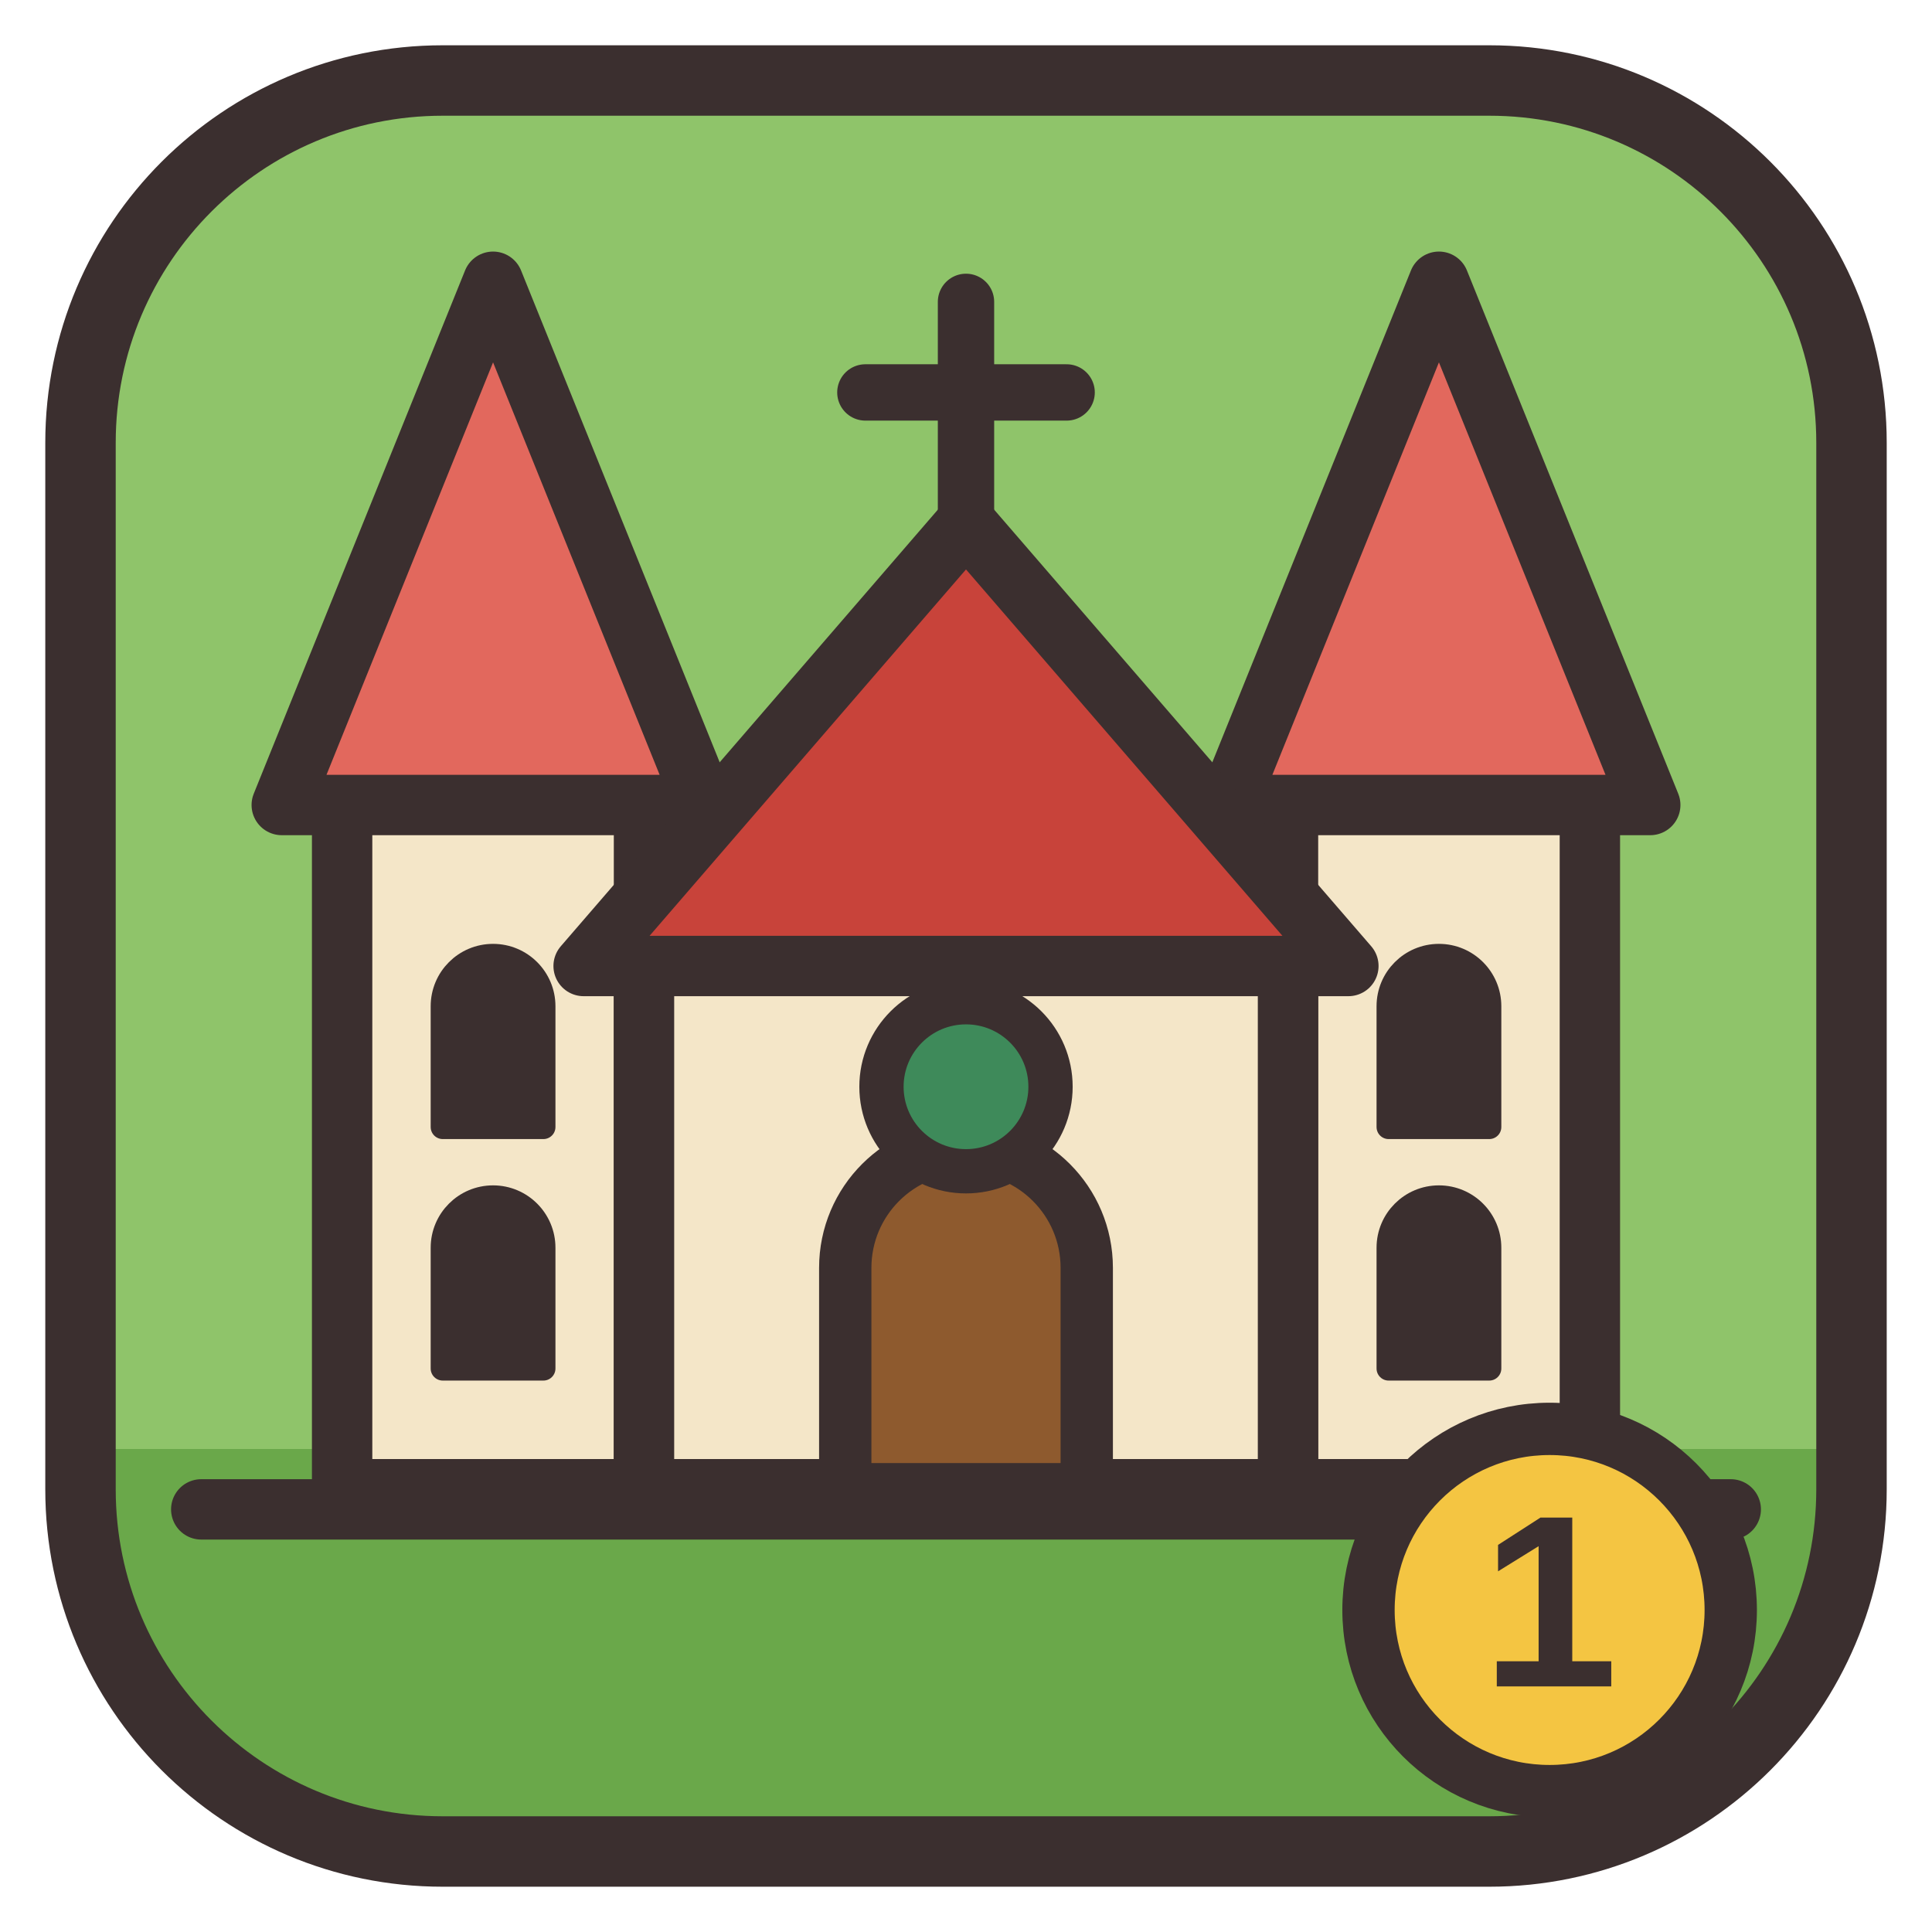
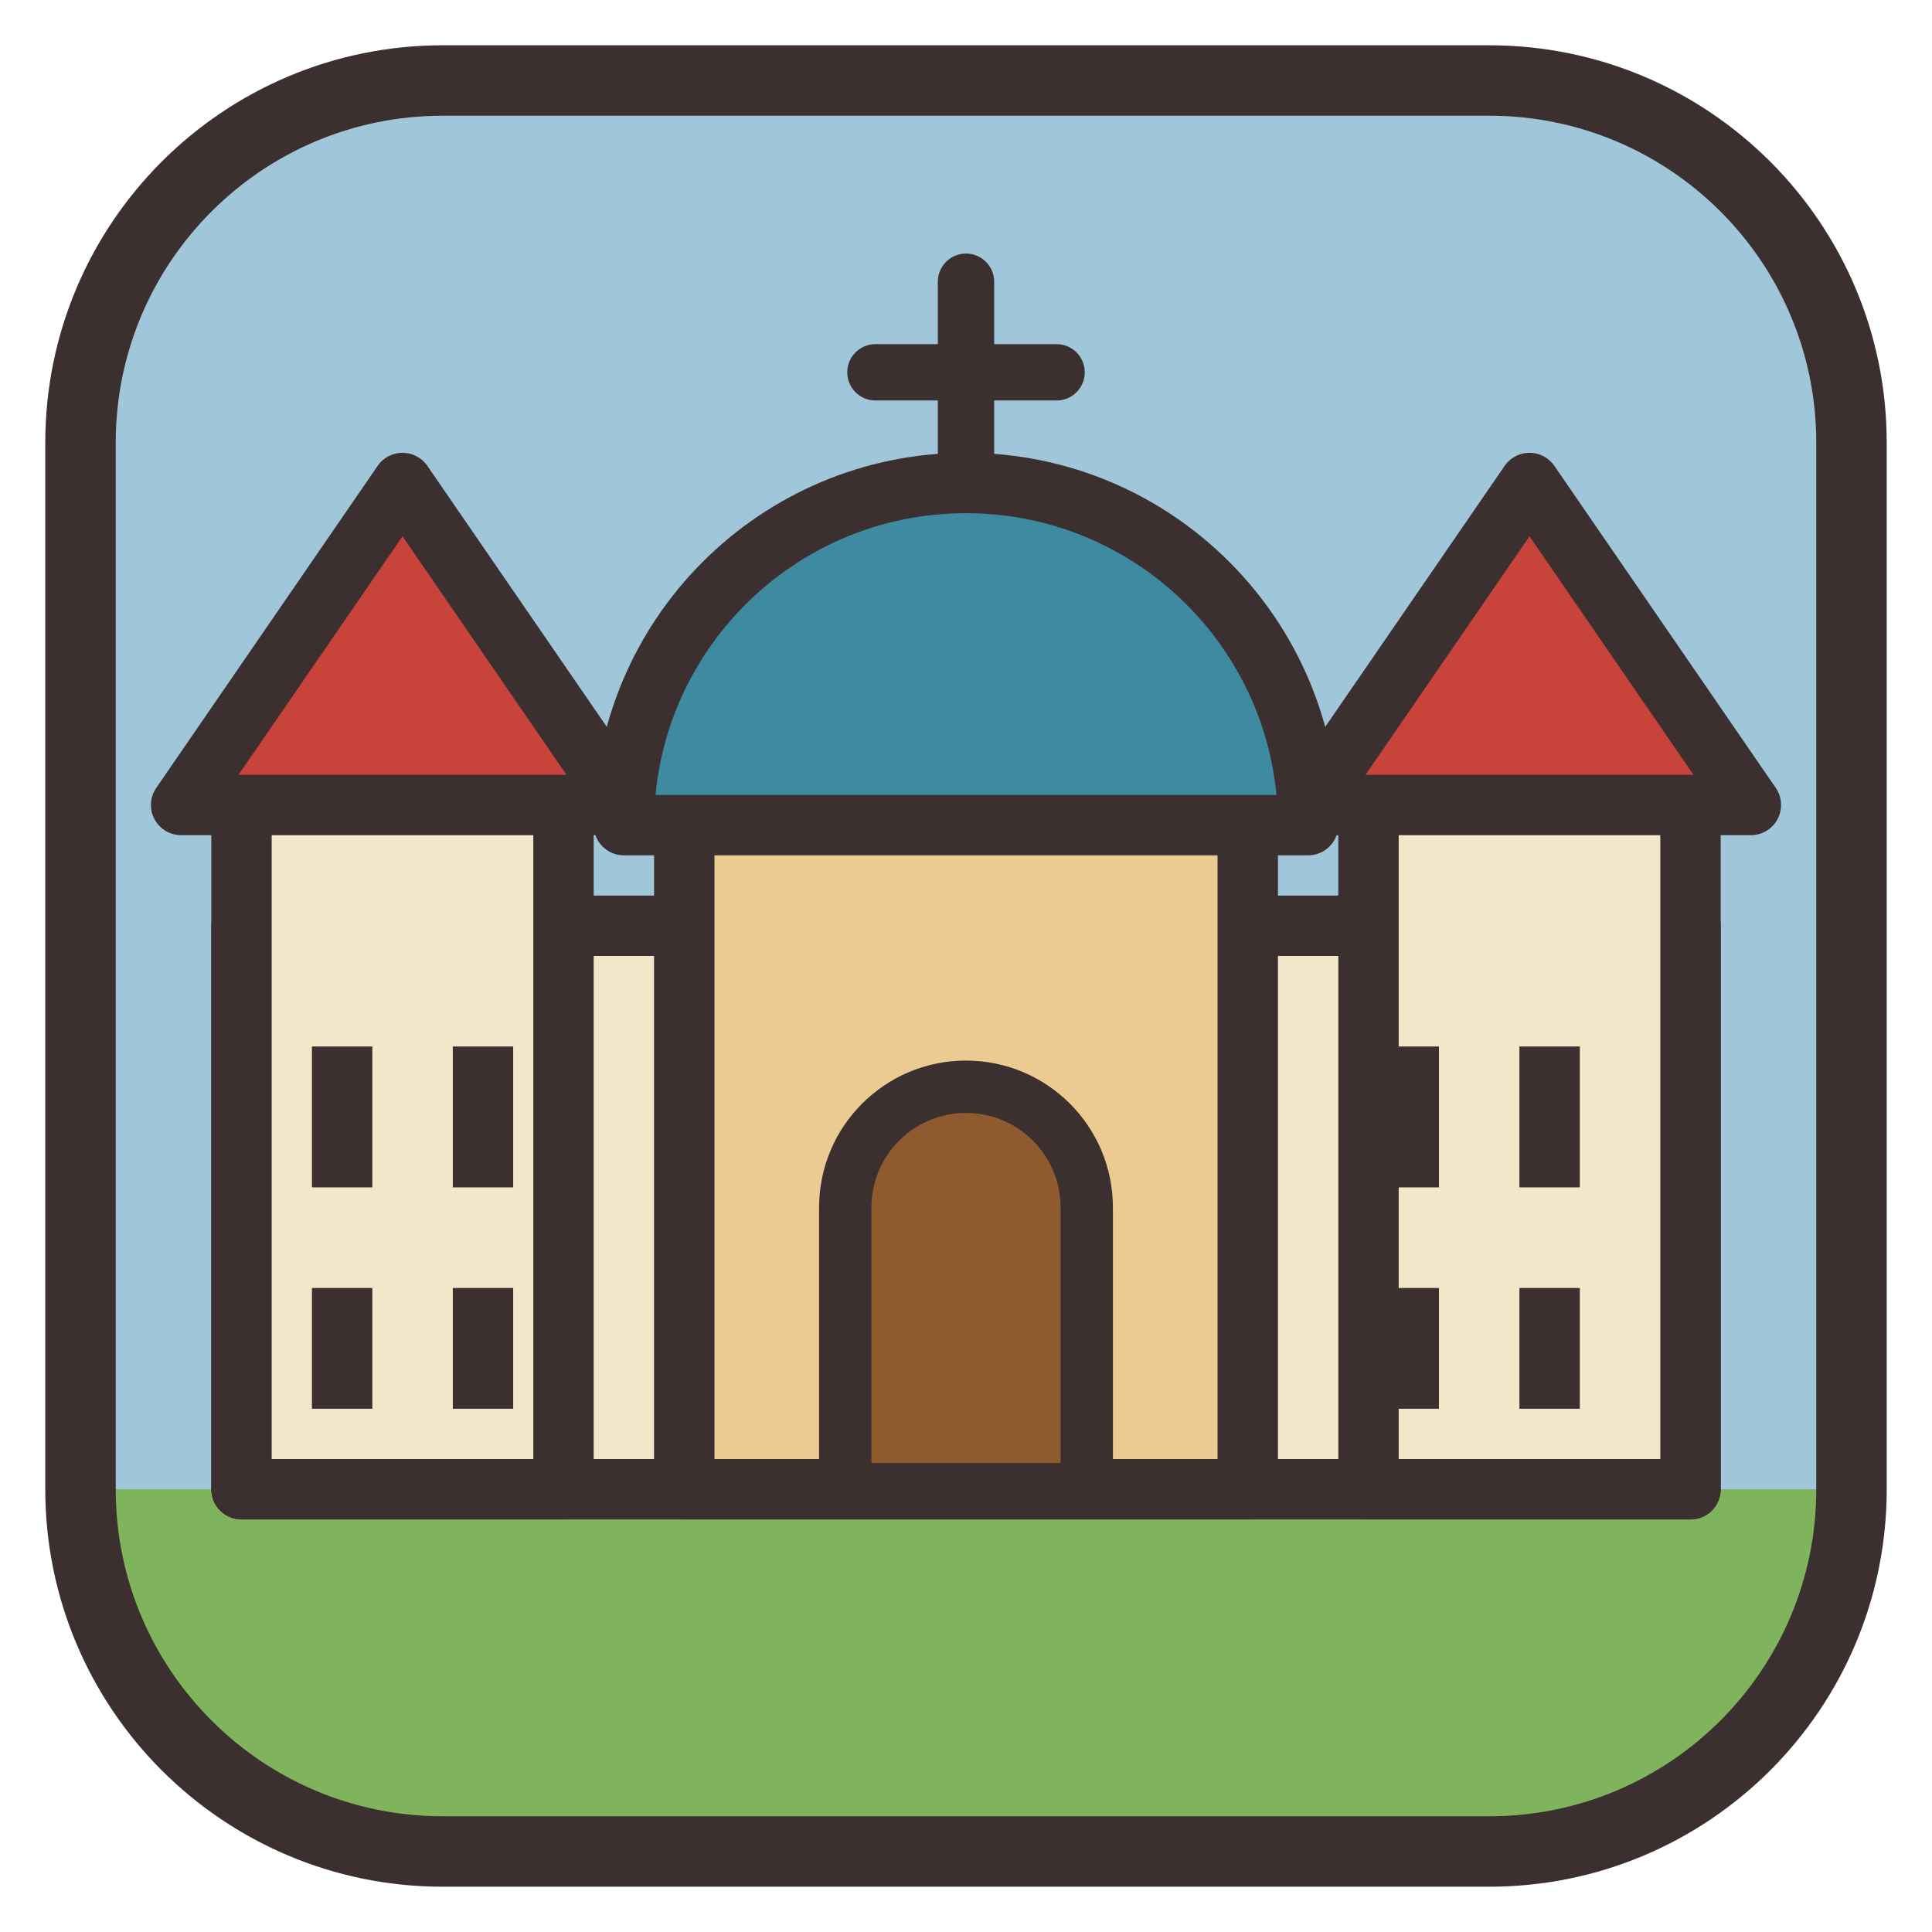
<svg xmlns="http://www.w3.org/2000/svg" width="96" height="96" viewBox="0 0 96 96">
  <defs>
    <clipPath id="t">
      <rect x="4" y="4" width="88" height="88" rx="18" />
    </clipPath>
  </defs>
-   <rect x="4" y="4" width="88" height="88" rx="18" fill="#8FC46A" />
+   <rect x="4" y="4" width="88" height="88" rx="18" fill="#9FC6D9" />
  <g clip-path="url(#t)">
-     <rect x="4" y="72" width="88" height="20" fill="#6AA84A" />
+     <rect x="4" y="74" width="88" height="18" fill="#7FB35C" />
  </g>
  <g fill="none" stroke="#3B2F2F" stroke-width="3" stroke-linejoin="round" stroke-linecap="round">
-     <rect x="17" y="38" width="15" height="36" fill="#F4E6C8" />
-     <path d="M14 40 L24.5 14 L35 40 Z" fill="#E2685D" />
-     <rect x="64" y="38" width="15" height="36" fill="#F4E6C8" />
-     <path d="M61 40 L71.5 14 L82 40 Z" fill="#E2685D" />
-     <rect x="32" y="46" width="32" height="28" fill="#F4E6C8" />
-     <path d="M29 48 L48 26 L67 48 Z" fill="#C8433A" />
-     <path d="M48 26 V15 M43 19.5 H53" stroke-width="2.8" />
-     <path d="M42 74 V63 a6 6 0 0 1 12 0 V74 Z" fill="#8E5A2E" stroke-width="2.6" />
-     <circle cx="48" cy="54" r="4.2" fill="#3E8A5A" stroke-width="2.2" />
-     <path d="M22 56 V50 a2.5 2.5 0 0 1 5 0 V56 Z M69 56 V50 a2.5 2.5 0 0 1 5 0 V56 Z" fill="#3B2F2F" stroke-width="1.2" />
-     <path d="M22 68 V62 a2.5 2.5 0 0 1 5 0 V68 Z M69 68 V62 a2.5 2.5 0 0 1 5 0 V68 Z" fill="#3B2F2F" stroke-width="1.2" />
-     <path d="M10 75 H86" stroke-width="3" />
+     <rect x="12" y="46" width="72" height="28" fill="#F4E6C8" />
+     <rect x="12" y="38" width="16" height="36" fill="#F4E6C8" />
+     <path d="M9 40 L20 24 L31 40 Z" fill="#C8433A" />
+     <rect x="68" y="38" width="16" height="36" fill="#F4E6C8" />
+     <path d="M65 40 L76 24 L87 40 Z" fill="#C8433A" />
+     <rect x="34" y="40" width="28" height="34" fill="#EBCB92" />
+     <path d="M31 41 a17 17 0 0 1 34 0 Z" fill="#3E8AA0" />
+     <path d="M48 24 V14 M43.5 18.5 H52.5" stroke-width="2.8" />
+     <path d="M42 74 V60 a6 6 0 0 1 12 0 V74 Z" fill="#8E5A2E" stroke-width="2.6" />
+     <rect x="15.5" y="52" width="3" height="7" fill="#3B2F2F" stroke="none" />
+     <rect x="15.5" y="64" width="3" height="6" fill="#3B2F2F" stroke="none" />
+     <rect x="22.5" y="52" width="3" height="7" fill="#3B2F2F" stroke="none" />
+     <rect x="22.5" y="64" width="3" height="6" fill="#3B2F2F" stroke="none" />
+     <rect x="68.5" y="52" width="3" height="7" fill="#3B2F2F" stroke="none" />
+     <rect x="68.5" y="64" width="3" height="6" fill="#3B2F2F" stroke="none" />
+     <rect x="75.5" y="52" width="3" height="7" fill="#3B2F2F" stroke="none" />
+     <rect x="75.5" y="64" width="3" height="6" fill="#3B2F2F" stroke="none" />
  </g>
-   <circle cx="77" cy="80" r="9" fill="#F4C542" stroke="#3B2F2F" stroke-width="2.6" />
-   <text x="77" y="83.8" text-anchor="middle" font-family="Arial,Helvetica,sans-serif" font-weight="700" font-size="12.2" fill="#3B2F2F">1</text>
  <rect x="4" y="4" width="88" height="88" rx="18" fill="none" stroke="#3B2F2F" stroke-width="3.5" />
</svg>
